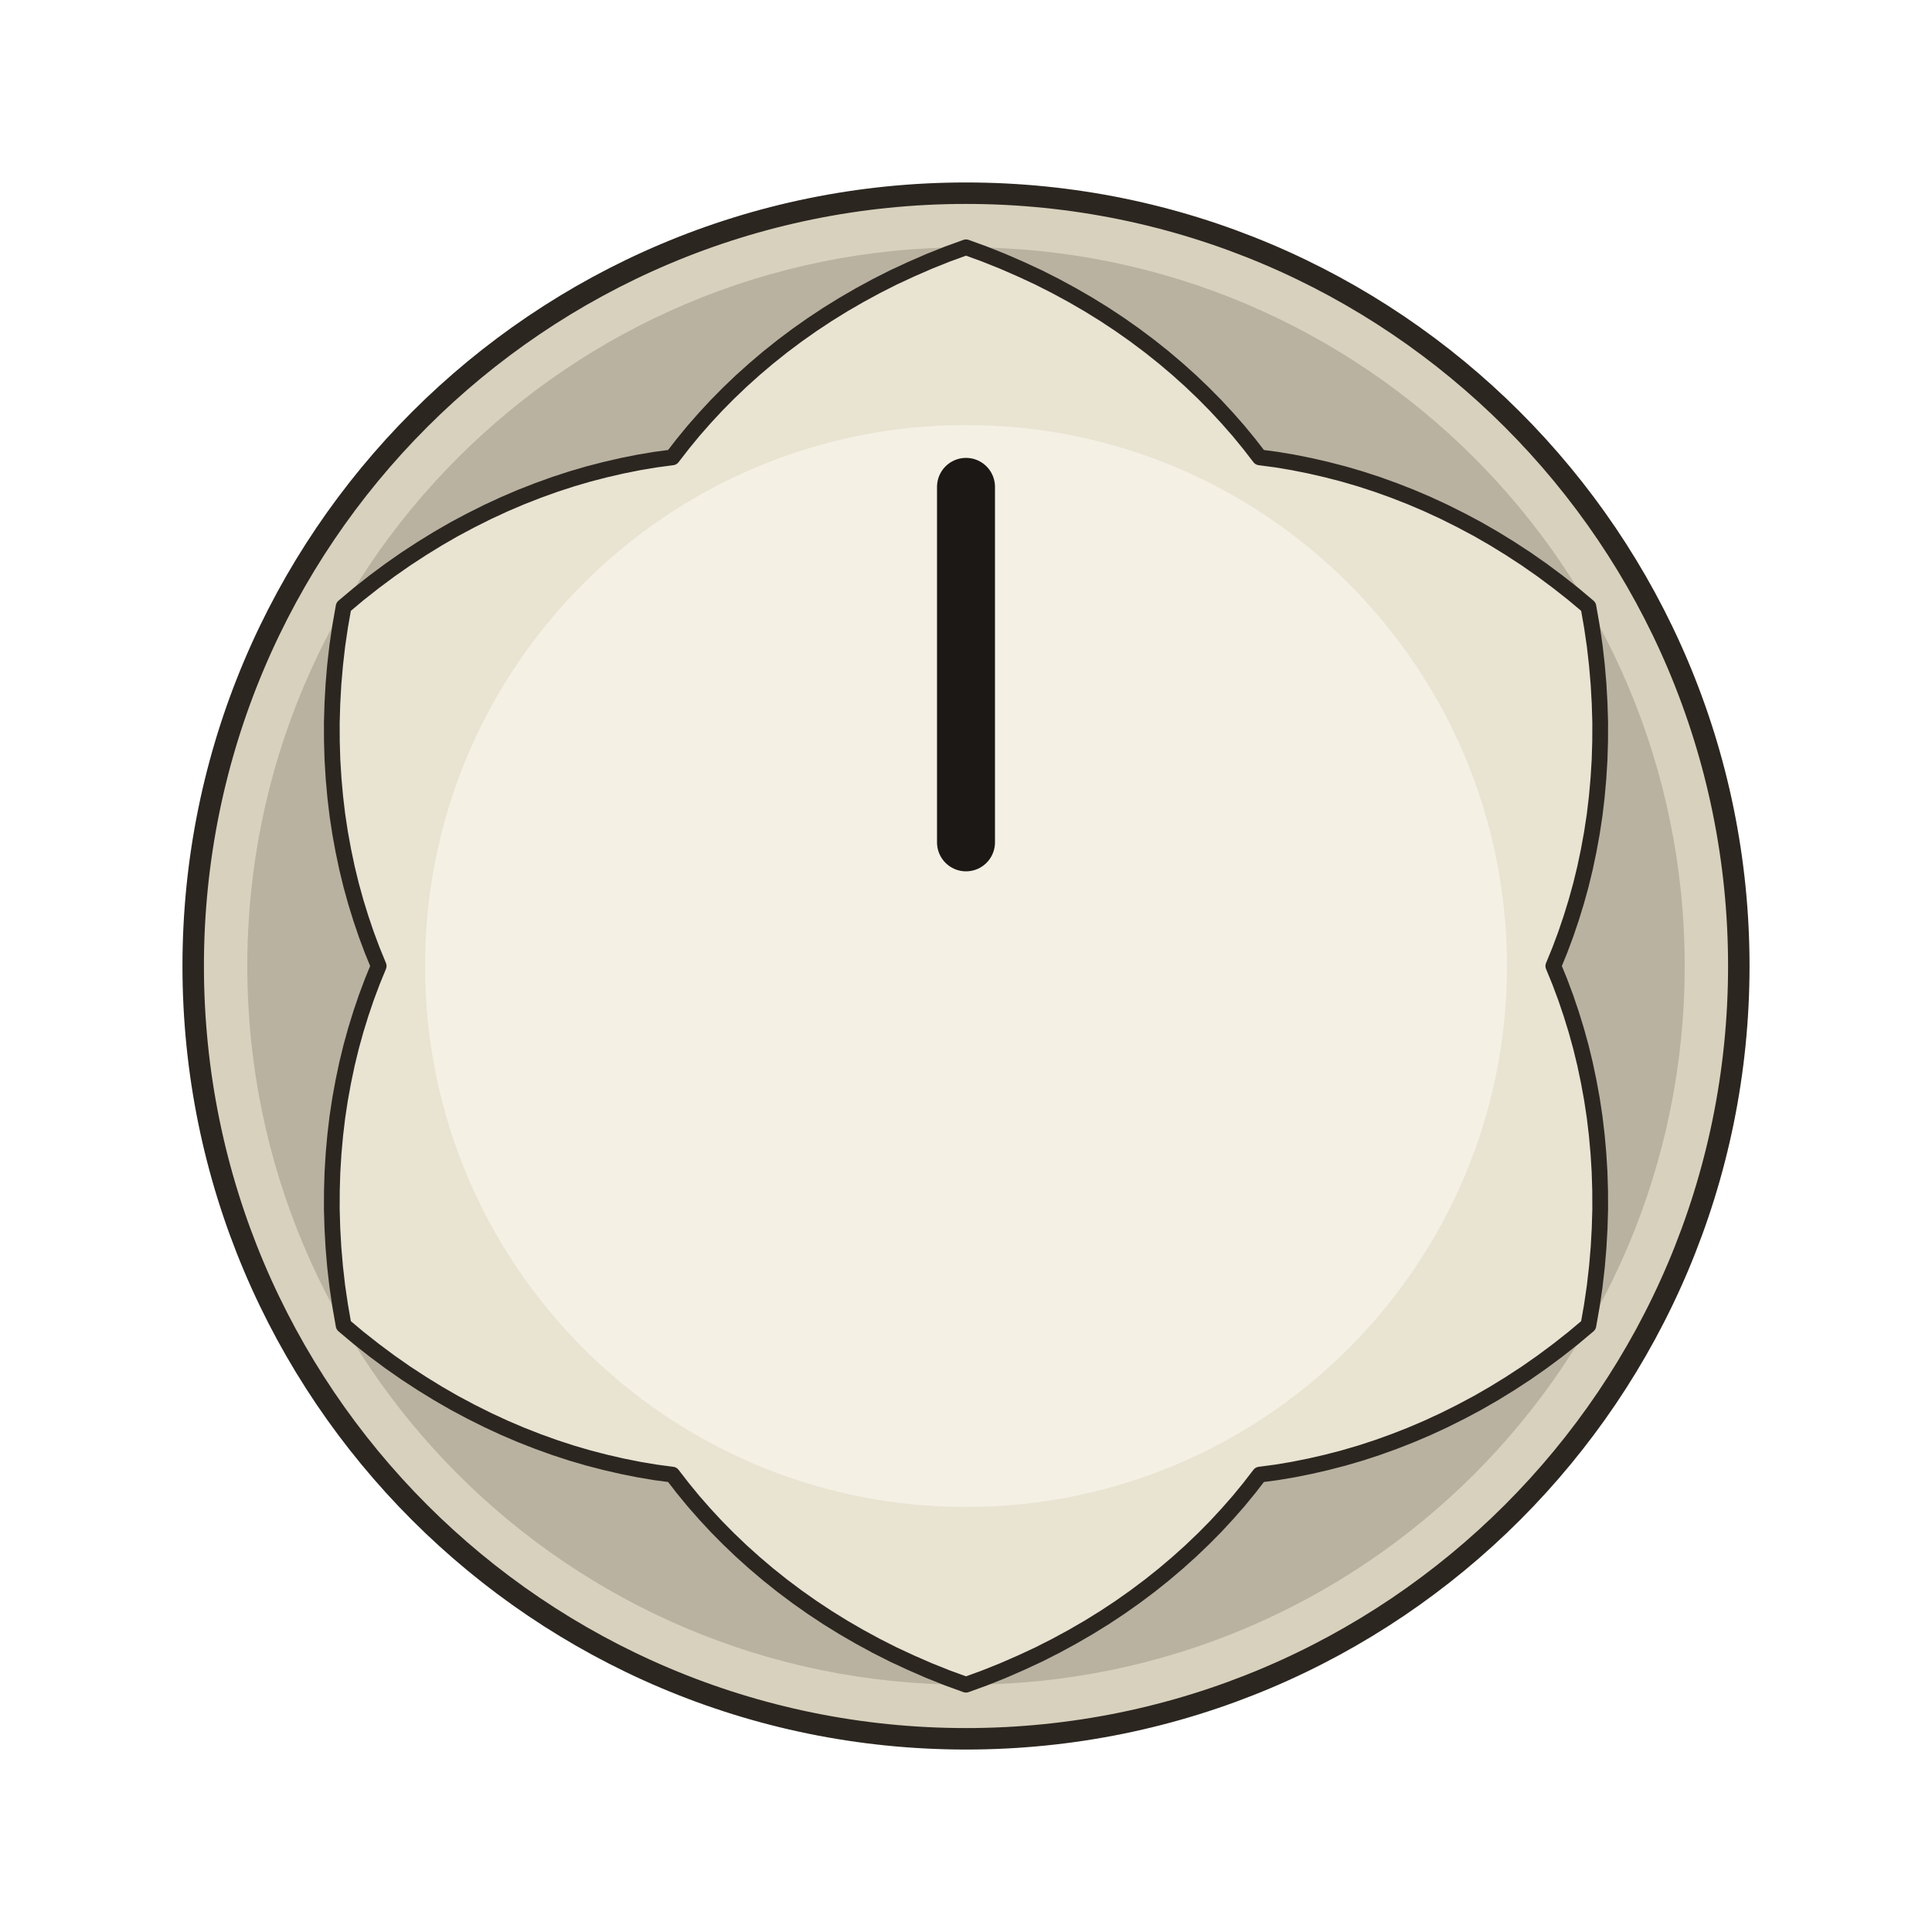
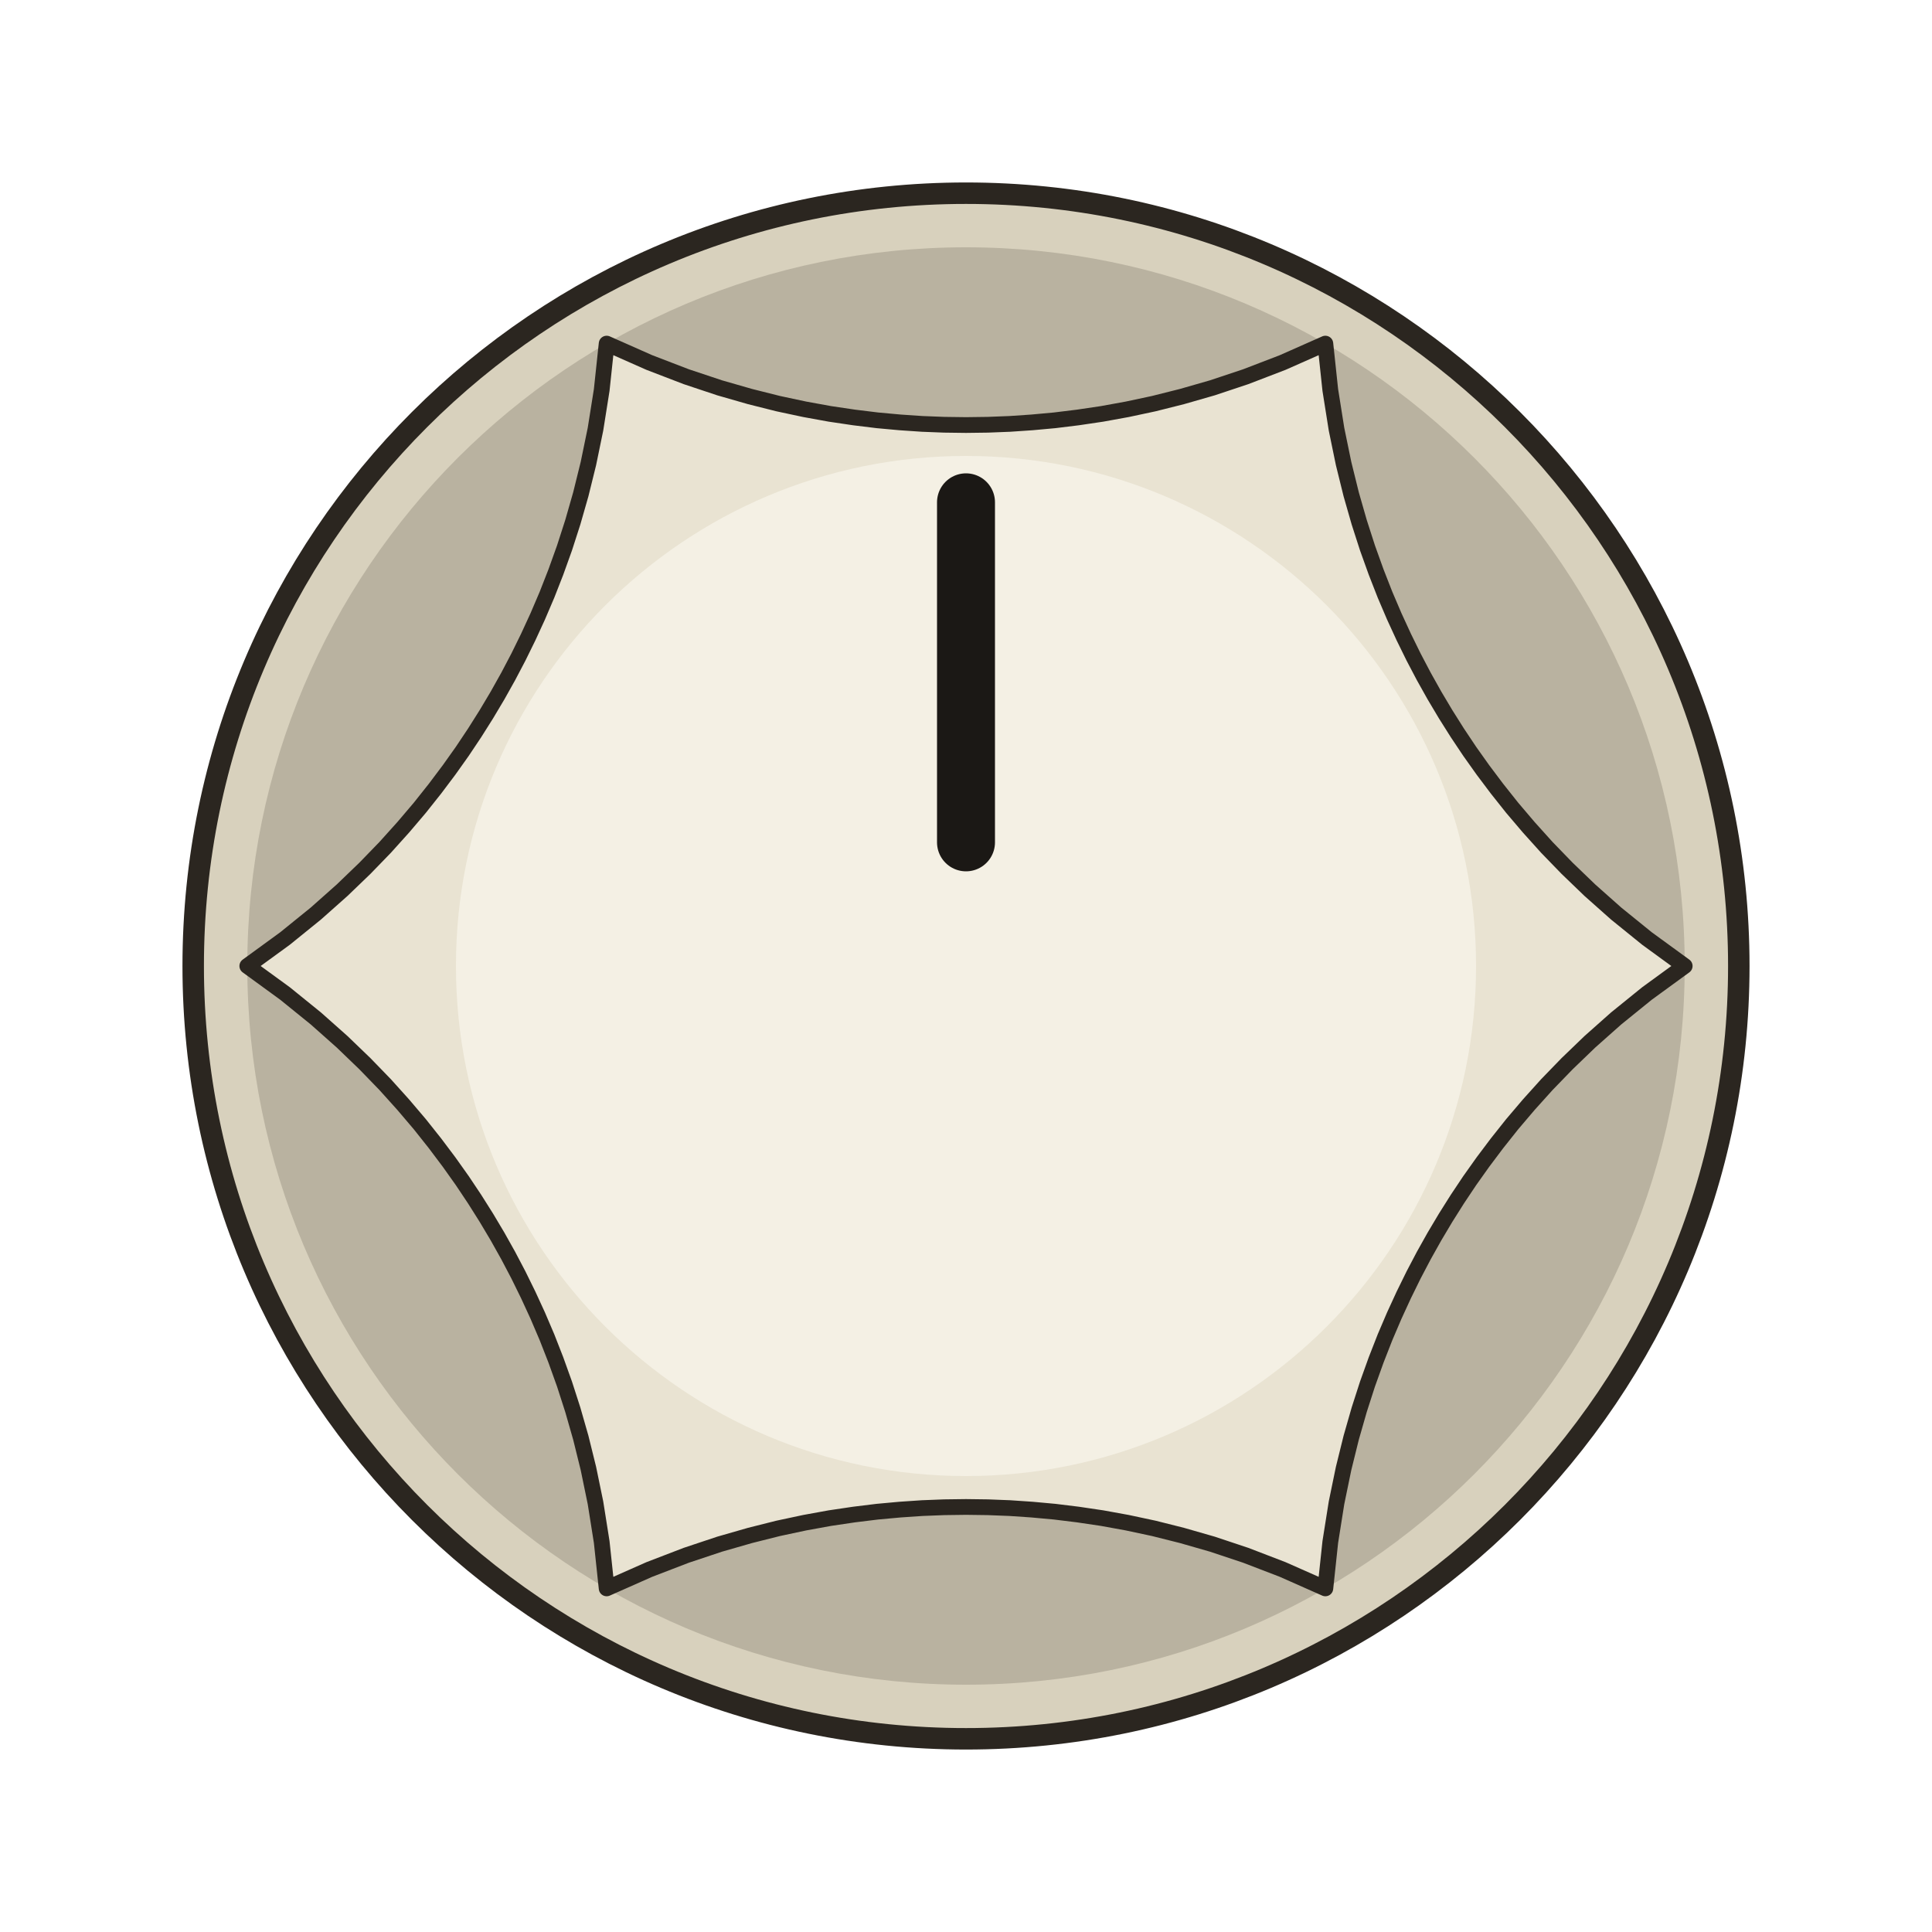
<svg xmlns="http://www.w3.org/2000/svg" width="79.724" height="79.724" viewBox="-13.500 -13.500 27.000 27.000">
  <circle cx="0" cy="0" r="10.800" fill="#d8d1bd" stroke="#2b2620" stroke-width="0.30" />
  <circle cx="0" cy="0" r="10.044" fill="#b9b2a0" />
-   <path d="M 8.208 0.000 L 8.297 0.217 L 8.380 0.439 L 8.457 0.666 L 8.528 0.896 L 8.593 1.131 L 8.651 1.370 L 8.702 1.613 L 8.747 1.859 L 8.785 2.109 L 8.815 2.362 L 8.838 2.618 L 8.854 2.877 L 8.862 3.138 L 8.863 3.402 L 8.855 3.668 L 8.840 3.936 L 8.817 4.205 L 8.786 4.477 L 8.746 4.749 L 8.698 5.022 L 8.486 5.200 L 8.270 5.370 L 8.051 5.533 L 7.829 5.688 L 7.604 5.835 L 7.378 5.974 L 7.149 6.106 L 6.918 6.229 L 6.686 6.345 L 6.453 6.453 L 6.219 6.553 L 5.984 6.645 L 5.748 6.730 L 5.512 6.807 L 5.276 6.876 L 5.040 6.937 L 4.805 6.991 L 4.570 7.038 L 4.337 7.077 L 4.104 7.108 L 3.960 7.294 L 3.810 7.477 L 3.652 7.657 L 3.488 7.834 L 3.317 8.007 L 3.139 8.177 L 2.954 8.343 L 2.763 8.505 L 2.566 8.662 L 2.362 8.815 L 2.152 8.963 L 1.936 9.106 L 1.713 9.244 L 1.485 9.376 L 1.251 9.503 L 1.012 9.624 L 0.766 9.738 L 0.516 9.847 L 0.261 9.949 L 0.000 10.044 L -0.261 9.949 L -0.516 9.847 L -0.766 9.738 L -1.012 9.624 L -1.251 9.503 L -1.485 9.376 L -1.713 9.244 L -1.936 9.106 L -2.152 8.963 L -2.362 8.815 L -2.566 8.662 L -2.763 8.505 L -2.954 8.343 L -3.139 8.177 L -3.317 8.007 L -3.488 7.834 L -3.652 7.657 L -3.810 7.477 L -3.960 7.294 L -4.104 7.108 L -4.337 7.077 L -4.570 7.038 L -4.805 6.991 L -5.040 6.937 L -5.276 6.876 L -5.512 6.807 L -5.748 6.730 L -5.984 6.645 L -6.219 6.553 L -6.453 6.453 L -6.686 6.345 L -6.918 6.229 L -7.149 6.106 L -7.378 5.974 L -7.604 5.835 L -7.829 5.688 L -8.051 5.533 L -8.270 5.370 L -8.486 5.200 L -8.698 5.022 L -8.746 4.749 L -8.786 4.477 L -8.817 4.205 L -8.840 3.936 L -8.855 3.668 L -8.863 3.402 L -8.862 3.138 L -8.854 2.877 L -8.838 2.618 L -8.815 2.362 L -8.785 2.109 L -8.747 1.859 L -8.702 1.613 L -8.651 1.370 L -8.593 1.131 L -8.528 0.896 L -8.457 0.666 L -8.380 0.439 L -8.297 0.217 L -8.208 0.000 L -8.297 -0.217 L -8.380 -0.439 L -8.457 -0.666 L -8.528 -0.896 L -8.593 -1.131 L -8.651 -1.370 L -8.702 -1.613 L -8.747 -1.859 L -8.785 -2.109 L -8.815 -2.362 L -8.838 -2.618 L -8.854 -2.877 L -8.862 -3.138 L -8.863 -3.402 L -8.855 -3.668 L -8.840 -3.936 L -8.817 -4.205 L -8.786 -4.477 L -8.746 -4.749 L -8.698 -5.022 L -8.486 -5.200 L -8.270 -5.370 L -8.051 -5.533 L -7.829 -5.688 L -7.604 -5.835 L -7.378 -5.974 L -7.149 -6.106 L -6.918 -6.229 L -6.686 -6.345 L -6.453 -6.453 L -6.219 -6.553 L -5.984 -6.645 L -5.748 -6.730 L -5.512 -6.807 L -5.276 -6.876 L -5.040 -6.937 L -4.805 -6.991 L -4.570 -7.038 L -4.337 -7.077 L -4.104 -7.108 L -3.960 -7.294 L -3.810 -7.477 L -3.652 -7.657 L -3.488 -7.834 L -3.317 -8.007 L -3.139 -8.177 L -2.954 -8.343 L -2.763 -8.505 L -2.566 -8.662 L -2.362 -8.815 L -2.152 -8.963 L -1.936 -9.106 L -1.713 -9.244 L -1.485 -9.376 L -1.251 -9.503 L -1.012 -9.624 L -0.766 -9.738 L -0.516 -9.847 L -0.261 -9.949 L -0.000 -10.044 L 0.261 -9.949 L 0.516 -9.847 L 0.766 -9.738 L 1.012 -9.624 L 1.251 -9.503 L 1.485 -9.376 L 1.713 -9.244 L 1.936 -9.106 L 2.152 -8.963 L 2.362 -8.815 L 2.566 -8.662 L 2.763 -8.505 L 2.954 -8.343 L 3.139 -8.177 L 3.317 -8.007 L 3.488 -7.834 L 3.652 -7.657 L 3.810 -7.477 L 3.960 -7.294 L 4.104 -7.108 L 4.337 -7.077 L 4.570 -7.038 L 4.805 -6.991 L 5.040 -6.937 L 5.276 -6.876 L 5.512 -6.807 L 5.748 -6.730 L 5.984 -6.645 L 6.219 -6.553 L 6.453 -6.453 L 6.686 -6.345 L 6.918 -6.229 L 7.149 -6.106 L 7.378 -5.974 L 7.604 -5.835 L 7.829 -5.688 L 8.051 -5.533 L 8.270 -5.370 L 8.486 -5.200 L 8.698 -5.022 L 8.746 -4.749 L 8.786 -4.477 L 8.817 -4.205 L 8.840 -3.936 L 8.855 -3.668 L 8.863 -3.402 L 8.862 -3.138 L 8.854 -2.877 L 8.838 -2.618 L 8.815 -2.362 L 8.785 -2.109 L 8.747 -1.859 L 8.702 -1.613 L 8.651 -1.370 L 8.593 -1.131 L 8.528 -0.896 L 8.457 -0.666 L 8.380 -0.439 L 8.297 -0.217 Z" fill="#e9e3d2" stroke="#2b2620" stroke-width="0.22" stroke-linejoin="round" />
-   <circle cx="0" cy="0" r="7.560" fill="#f4f0e4" />
-   <line x1="0" y1="-1.728" x2="0" y2="-6.696" stroke="#1b1815" stroke-width="0.810" stroke-linecap="round" />
+   <path d="M 10.044 0.000 L 9.517 0.384 L 9.086 0.733 L 8.719 1.059 L 8.401 1.365 L 8.118 1.657 L 7.865 1.938 L 7.633 2.211 L 7.421 2.478 L 7.224 2.740 L 7.040 2.999 L 6.867 3.258 L 6.703 3.518 L 6.547 3.780 L 6.398 4.046 L 6.255 4.318 L 6.118 4.597 L 5.985 4.886 L 5.856 5.188 L 5.732 5.505 L 5.611 5.842 L 5.495 6.202 L 5.383 6.593 L 5.277 7.022 L 5.178 7.502 L 5.091 8.050 L 5.022 8.698 L 5.022 8.698 L 4.426 8.434 L 3.908 8.235 L 3.443 8.080 L 3.018 7.958 L 2.624 7.859 L 2.254 7.780 L 1.902 7.716 L 1.565 7.666 L 1.239 7.626 L 0.922 7.597 L 0.612 7.576 L 0.305 7.564 L 0.000 7.560 L -0.305 7.564 L -0.612 7.576 L -0.922 7.597 L -1.239 7.626 L -1.565 7.666 L -1.902 7.716 L -2.254 7.780 L -2.624 7.859 L -3.018 7.958 L -3.443 8.080 L -3.908 8.235 L -4.426 8.434 L -5.022 8.698 L -5.022 8.698 L -5.091 8.050 L -5.178 7.502 L -5.277 7.022 L -5.383 6.593 L -5.495 6.202 L -5.611 5.842 L -5.732 5.505 L -5.856 5.188 L -5.985 4.886 L -6.118 4.597 L -6.255 4.318 L -6.398 4.046 L -6.547 3.780 L -6.703 3.518 L -6.867 3.258 L -7.040 2.999 L -7.224 2.740 L -7.421 2.478 L -7.633 2.211 L -7.865 1.938 L -8.118 1.657 L -8.401 1.365 L -8.719 1.059 L -9.086 0.733 L -9.517 0.384 L -10.044 0.000 L -10.044 0.000 L -9.517 -0.384 L -9.086 -0.733 L -8.719 -1.059 L -8.401 -1.365 L -8.118 -1.657 L -7.865 -1.938 L -7.633 -2.211 L -7.421 -2.478 L -7.224 -2.740 L -7.040 -2.999 L -6.867 -3.258 L -6.703 -3.518 L -6.547 -3.780 L -6.398 -4.046 L -6.255 -4.318 L -6.118 -4.597 L -5.985 -4.886 L -5.856 -5.188 L -5.732 -5.505 L -5.611 -5.842 L -5.495 -6.202 L -5.383 -6.593 L -5.277 -7.022 L -5.178 -7.502 L -5.091 -8.050 L -5.022 -8.698 L -5.022 -8.698 L -4.426 -8.434 L -3.908 -8.235 L -3.443 -8.080 L -3.018 -7.958 L -2.624 -7.859 L -2.254 -7.780 L -1.902 -7.716 L -1.565 -7.666 L -1.239 -7.626 L -0.922 -7.597 L -0.612 -7.576 L -0.305 -7.564 L -0.000 -7.560 L 0.305 -7.564 L 0.612 -7.576 L 0.922 -7.597 L 1.239 -7.626 L 1.565 -7.666 L 1.902 -7.716 L 2.254 -7.780 L 2.624 -7.859 L 3.018 -7.958 L 3.443 -8.080 L 3.908 -8.235 L 4.426 -8.434 L 5.022 -8.698 L 5.022 -8.698 L 5.091 -8.050 L 5.178 -7.502 L 5.277 -7.022 L 5.383 -6.593 L 5.495 -6.202 L 5.611 -5.842 L 5.732 -5.505 L 5.856 -5.188 L 5.985 -4.886 L 6.118 -4.597 L 6.255 -4.318 L 6.398 -4.046 L 6.547 -3.780 L 6.703 -3.518 L 6.867 -3.258 L 7.040 -2.999 L 7.224 -2.740 L 7.421 -2.478 L 7.633 -2.211 L 7.865 -1.938 L 8.118 -1.657 L 8.401 -1.365 L 8.719 -1.059 L 9.086 -0.733 L 9.517 -0.384 L 10.044 0.000 Z" fill="#e9e3d2" stroke="#2b2620" stroke-width="0.22" stroke-linejoin="round" />
+   <circle cx="0" cy="0" r="7.128" fill="#f4f0e4" />
+   <line x1="0" y1="-1.728" x2="0" y2="-6.480" stroke="#1b1815" stroke-width="0.810" stroke-linecap="round" />
</svg>
